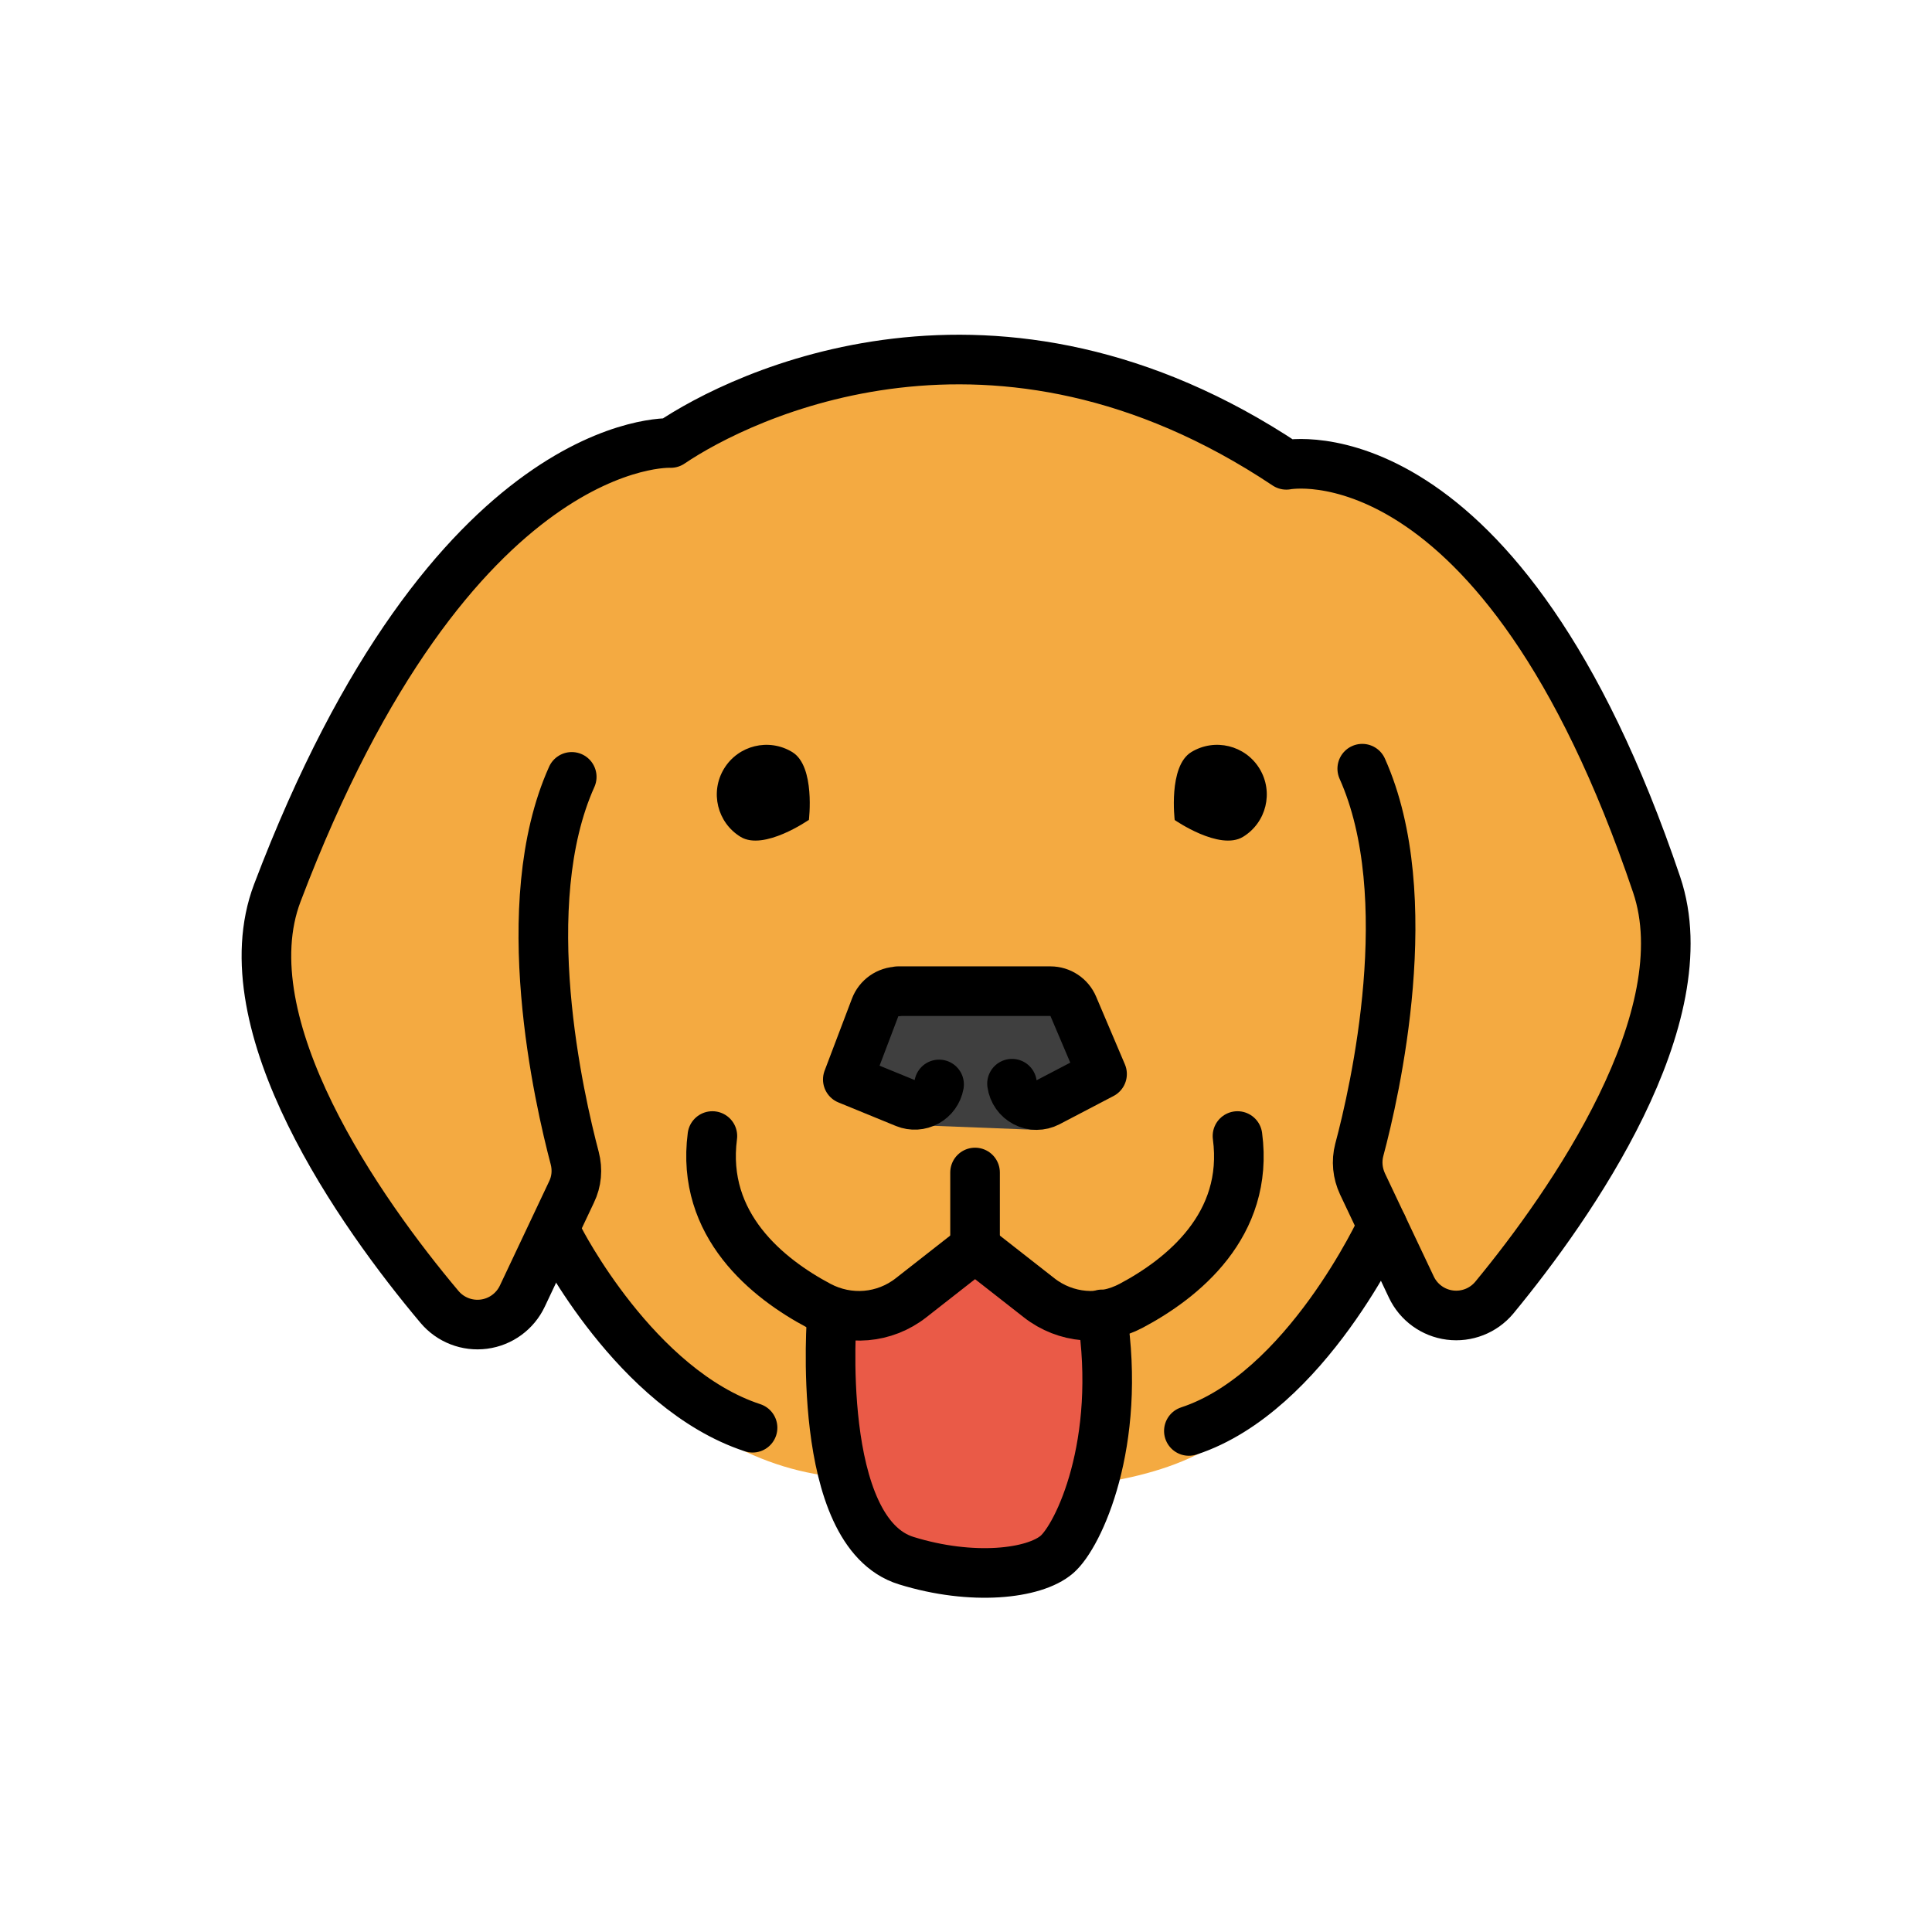
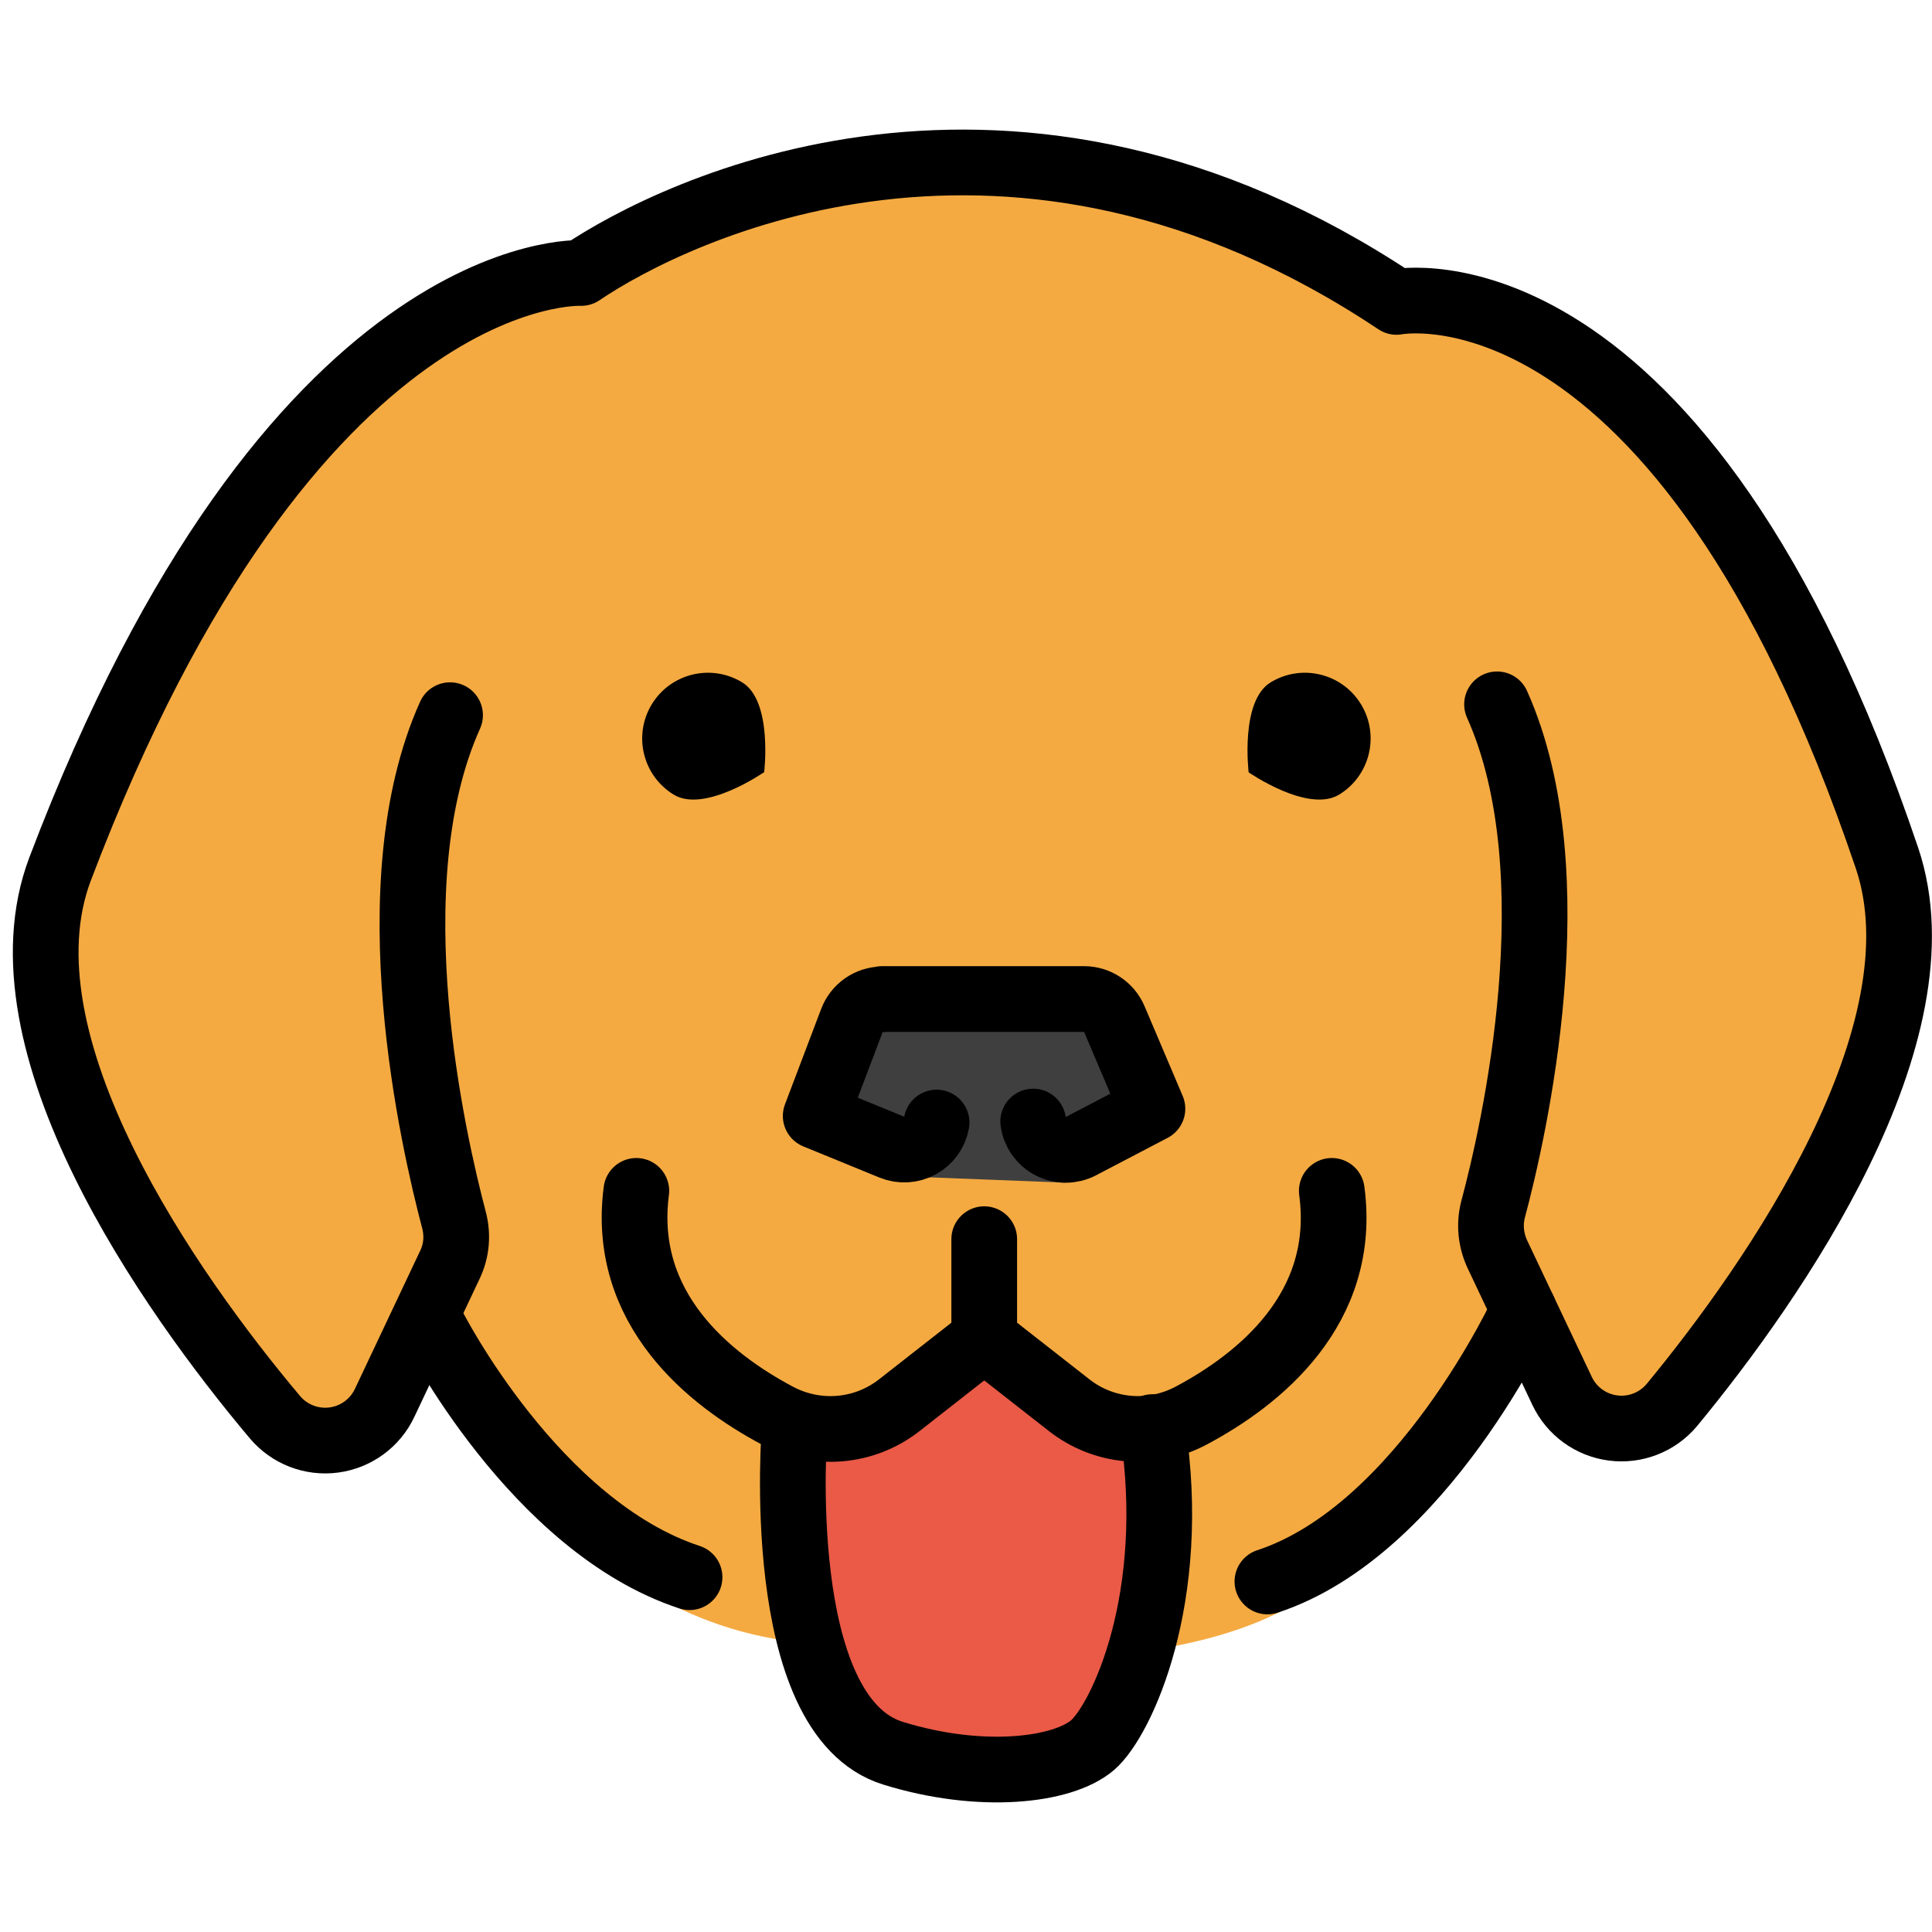
- <svg xmlns="http://www.w3.org/2000/svg" viewBox="-3.10 -2.96 77.89 77.89">
+ <svg xmlns="http://www.w3.org/2000/svg" viewBox="6.25 6.59 58.81 58.81">
  <path fill="#F4AA41" d="M23.5 14.59 19 16.34l-7.25 8.5-4.5 10.75 2 5.25a20.22 20.22 0 0 0 7.25 10L19 47.5s3.82 7.71 10.74 8.96c0 0 10.26 1.94 15.6-.87 3.41-1.8 4.41-4.42 4.41-4.42l3.42-3.42 1.58 2.34 2.08-.09 5.42-7.25L64 37.34l-.17-4.5-2.33-5.5-4.83-7.42S54 15 48.5 16c0 0-6.5-4.83-11.83-4.08s-4.59-1.25-13.17 2.67z" />
  <path fill="#EA5A47" d="m36 47.25-3.08 2.42h-2.5l-.09 3.83.75 3.5 1.09 1.92 2.83 1.5 4.58-.58 1.59-1.75 1-4.25-.25-4-2 .25z" />
  <path fill="#3F3F3F" d="m32.5 36.92-1.58 3.75 2.16 1.25 1.25.5 4.34.17 2.91-2.25-1.75-3.25z" />
  <path d="M29.5 30.1s-1.8 1.25-2.74.68a2 2 0 0 1 2.08-3.42c.94.57.67 2.75.67 2.75z" />
  <path fill="none" stroke="#000" stroke-linecap="round" stroke-linejoin="round" stroke-miterlimit="10" stroke-width="2" d="M33.1 37h6.15a1 1 0 0 1 .92.61l1.16 2.73-2.18 1.14a1 1 0 0 1-1.45-.75M34.76 40.76a1 1 0 0 1-1.36.75l-2.32-.95 1.1-2.9a1 1 0 0 1 .93-.65M30.44 50.03s-.72 8.79 3 9.93c2.65.82 5.15.54 6.07-.25.87-.75 2.63-4.47 1.82-9.68" />
  <path d="M44.26 30.1s1.8 1.25 2.75.68a2 2 0 0 0-2.08-3.42c-.94.57-.67 2.75-.67 2.75z" />
  <path fill="none" stroke="#000" stroke-linecap="round" stroke-linejoin="round" stroke-miterlimit="10" stroke-width="2" d="M25.62 42.84c-.47 3.6 2.24 5.75 4.29 6.84 1.2.64 2.65.52 3.72-.32l2.58-2.02 2.58 2.02c1.07.84 2.52.96 3.72.32 2.05-1.09 4.76-3.24 4.28-6.84" />
  <path fill="none" stroke="#000" stroke-linecap="round" stroke-linejoin="round" stroke-miterlimit="10" stroke-width="2" d="M19.95 28.36c-2.32 5.16-.5 13.02.12 15.37.12.46.08.94-.13 1.37l-1.98 4.19a2 2 0 0 1-3.34.44c-3.19-3.79-8.55-11.39-6.54-16.69 7.06-18.6 15.86-18.14 15.86-18.14 2.85-1.93 13.1-6.94 24.82.88 0 0 8.63-1.72 14.93 16.93 1.8 5.34-3.43 12.87-6.55 16.65a2 2 0 0 1-3.34-.43l-1.97-4.16c-.2-.43-.25-.91-.13-1.37.63-2.35 2.43-10.21.12-15.37" />
  <path fill="none" stroke="#000" stroke-linecap="round" stroke-linejoin="round" stroke-miterlimit="10" stroke-width="2" d="M52.63 46.46s-3.08 6.72-7.8 8.27M19.44 46.97s3.08 6.08 7.8 7.63M36.21 47.34v-3.03" />
</svg>
